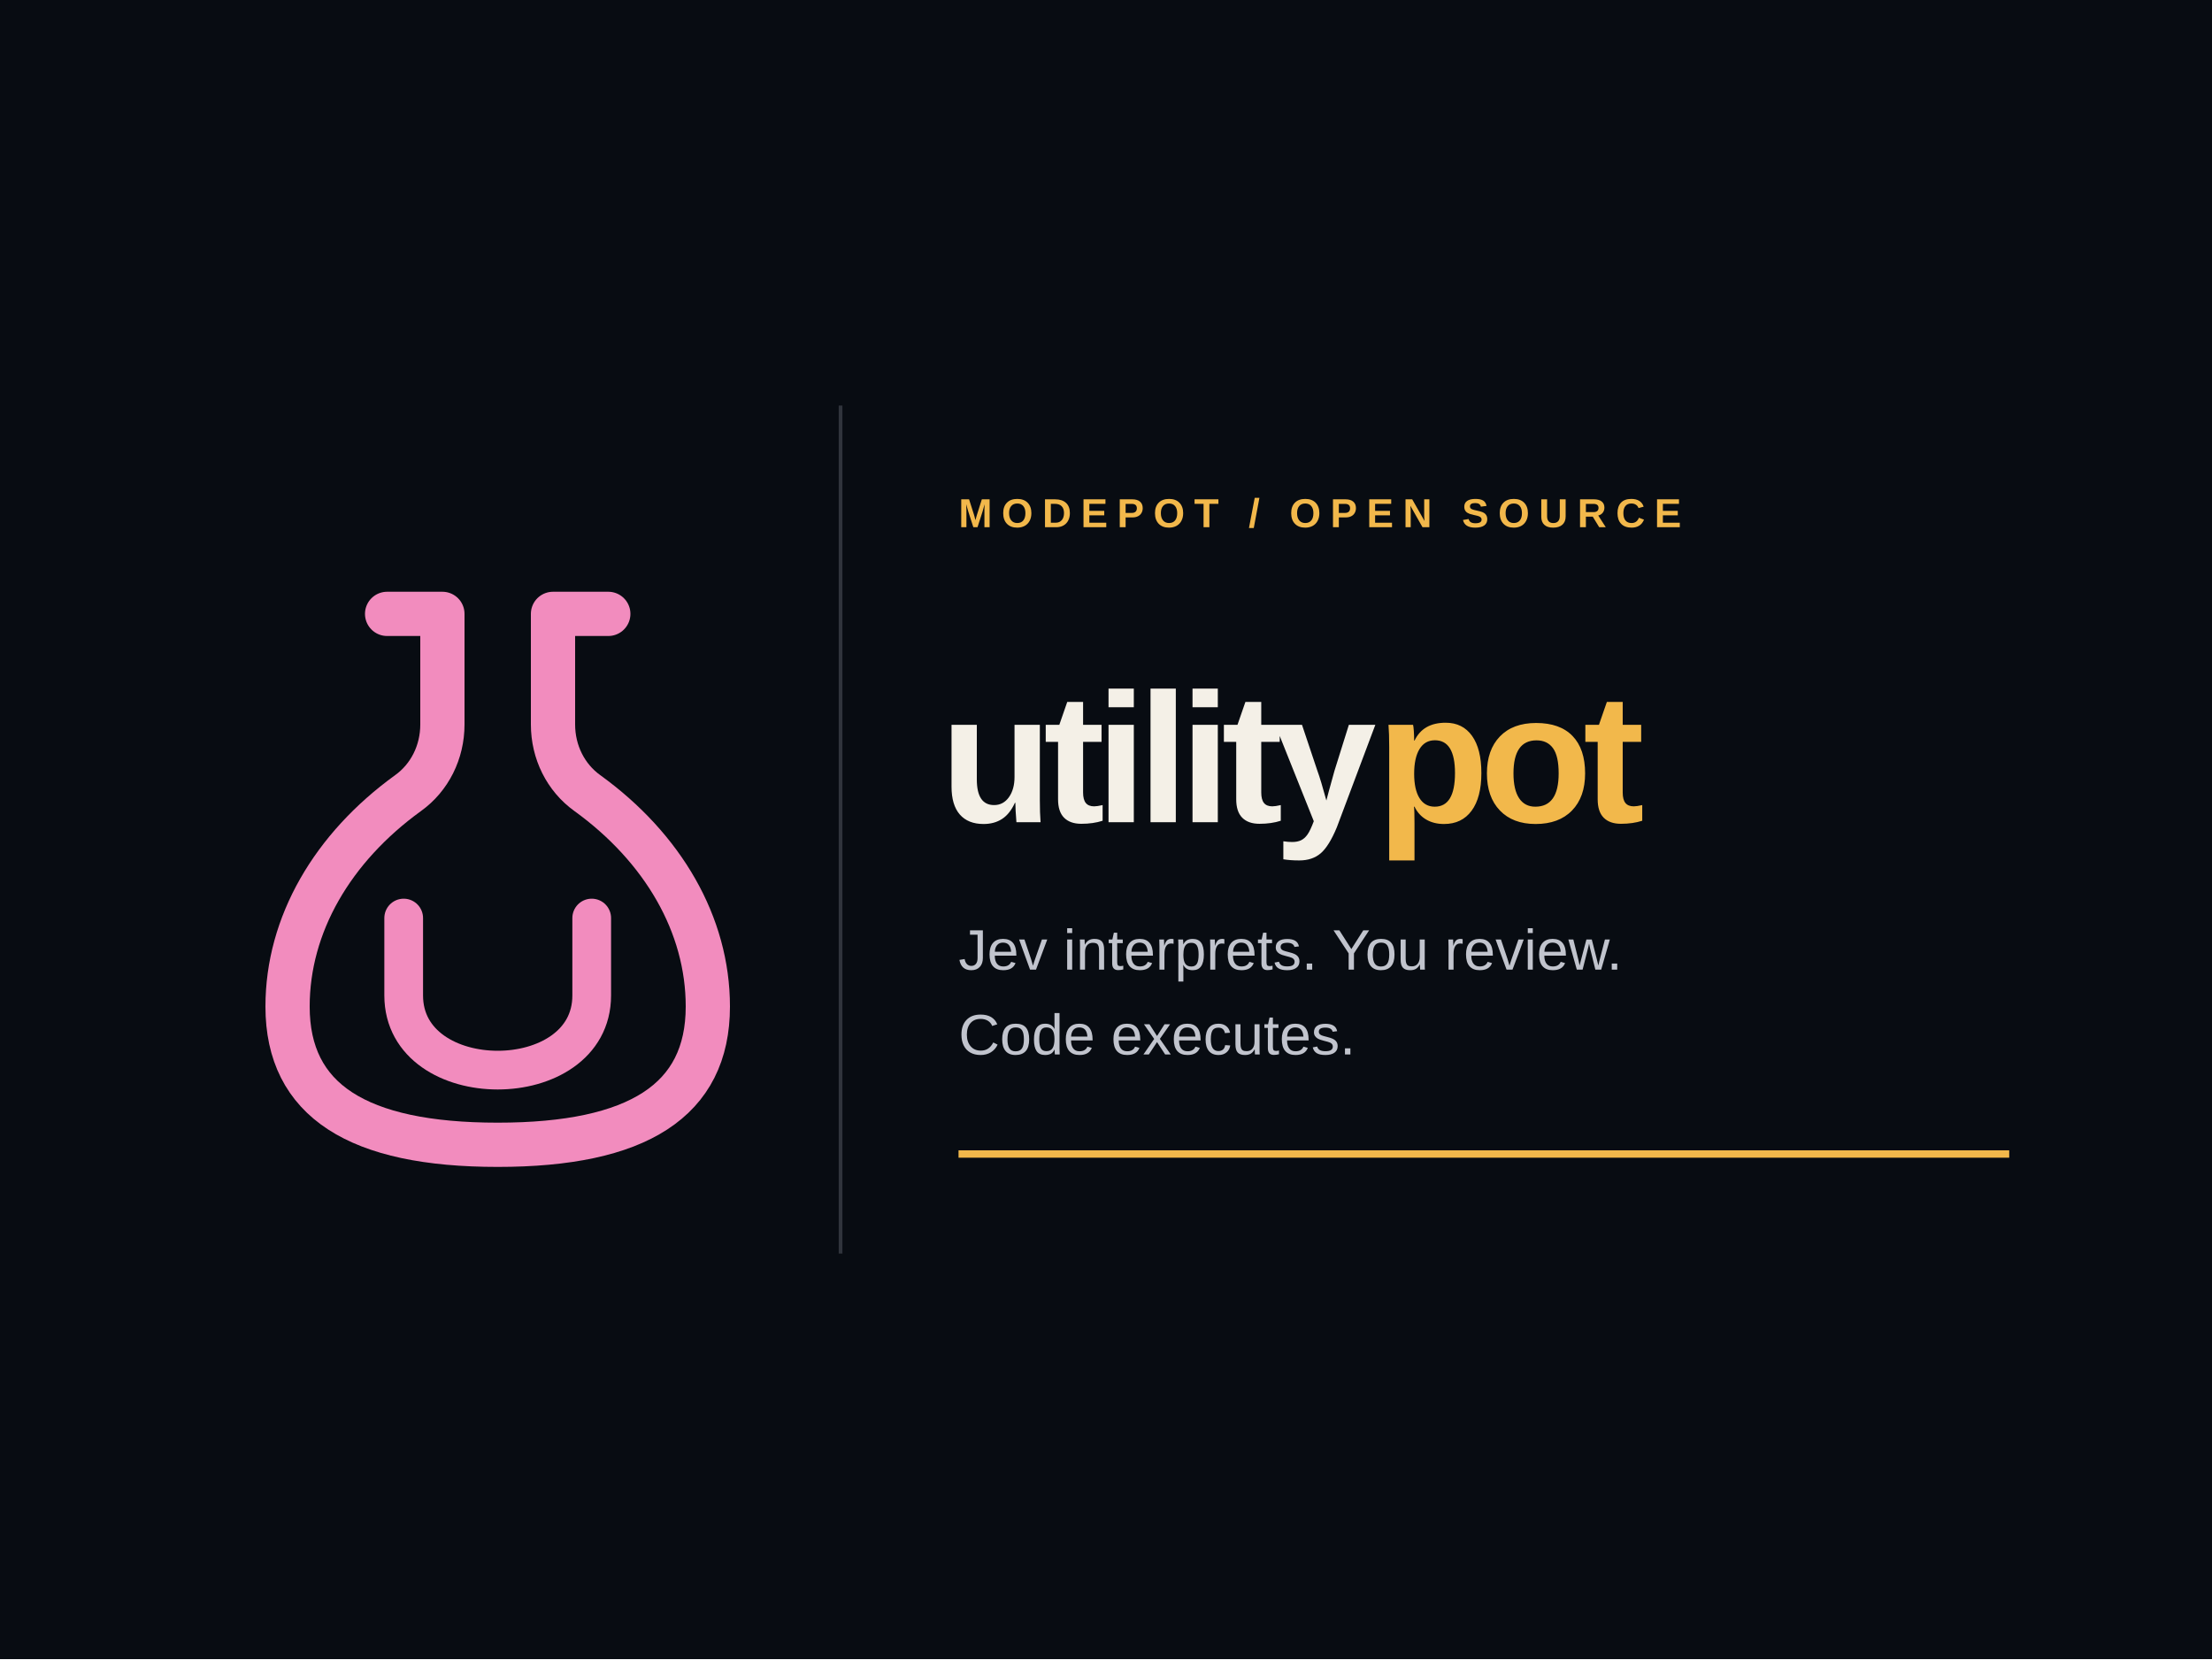
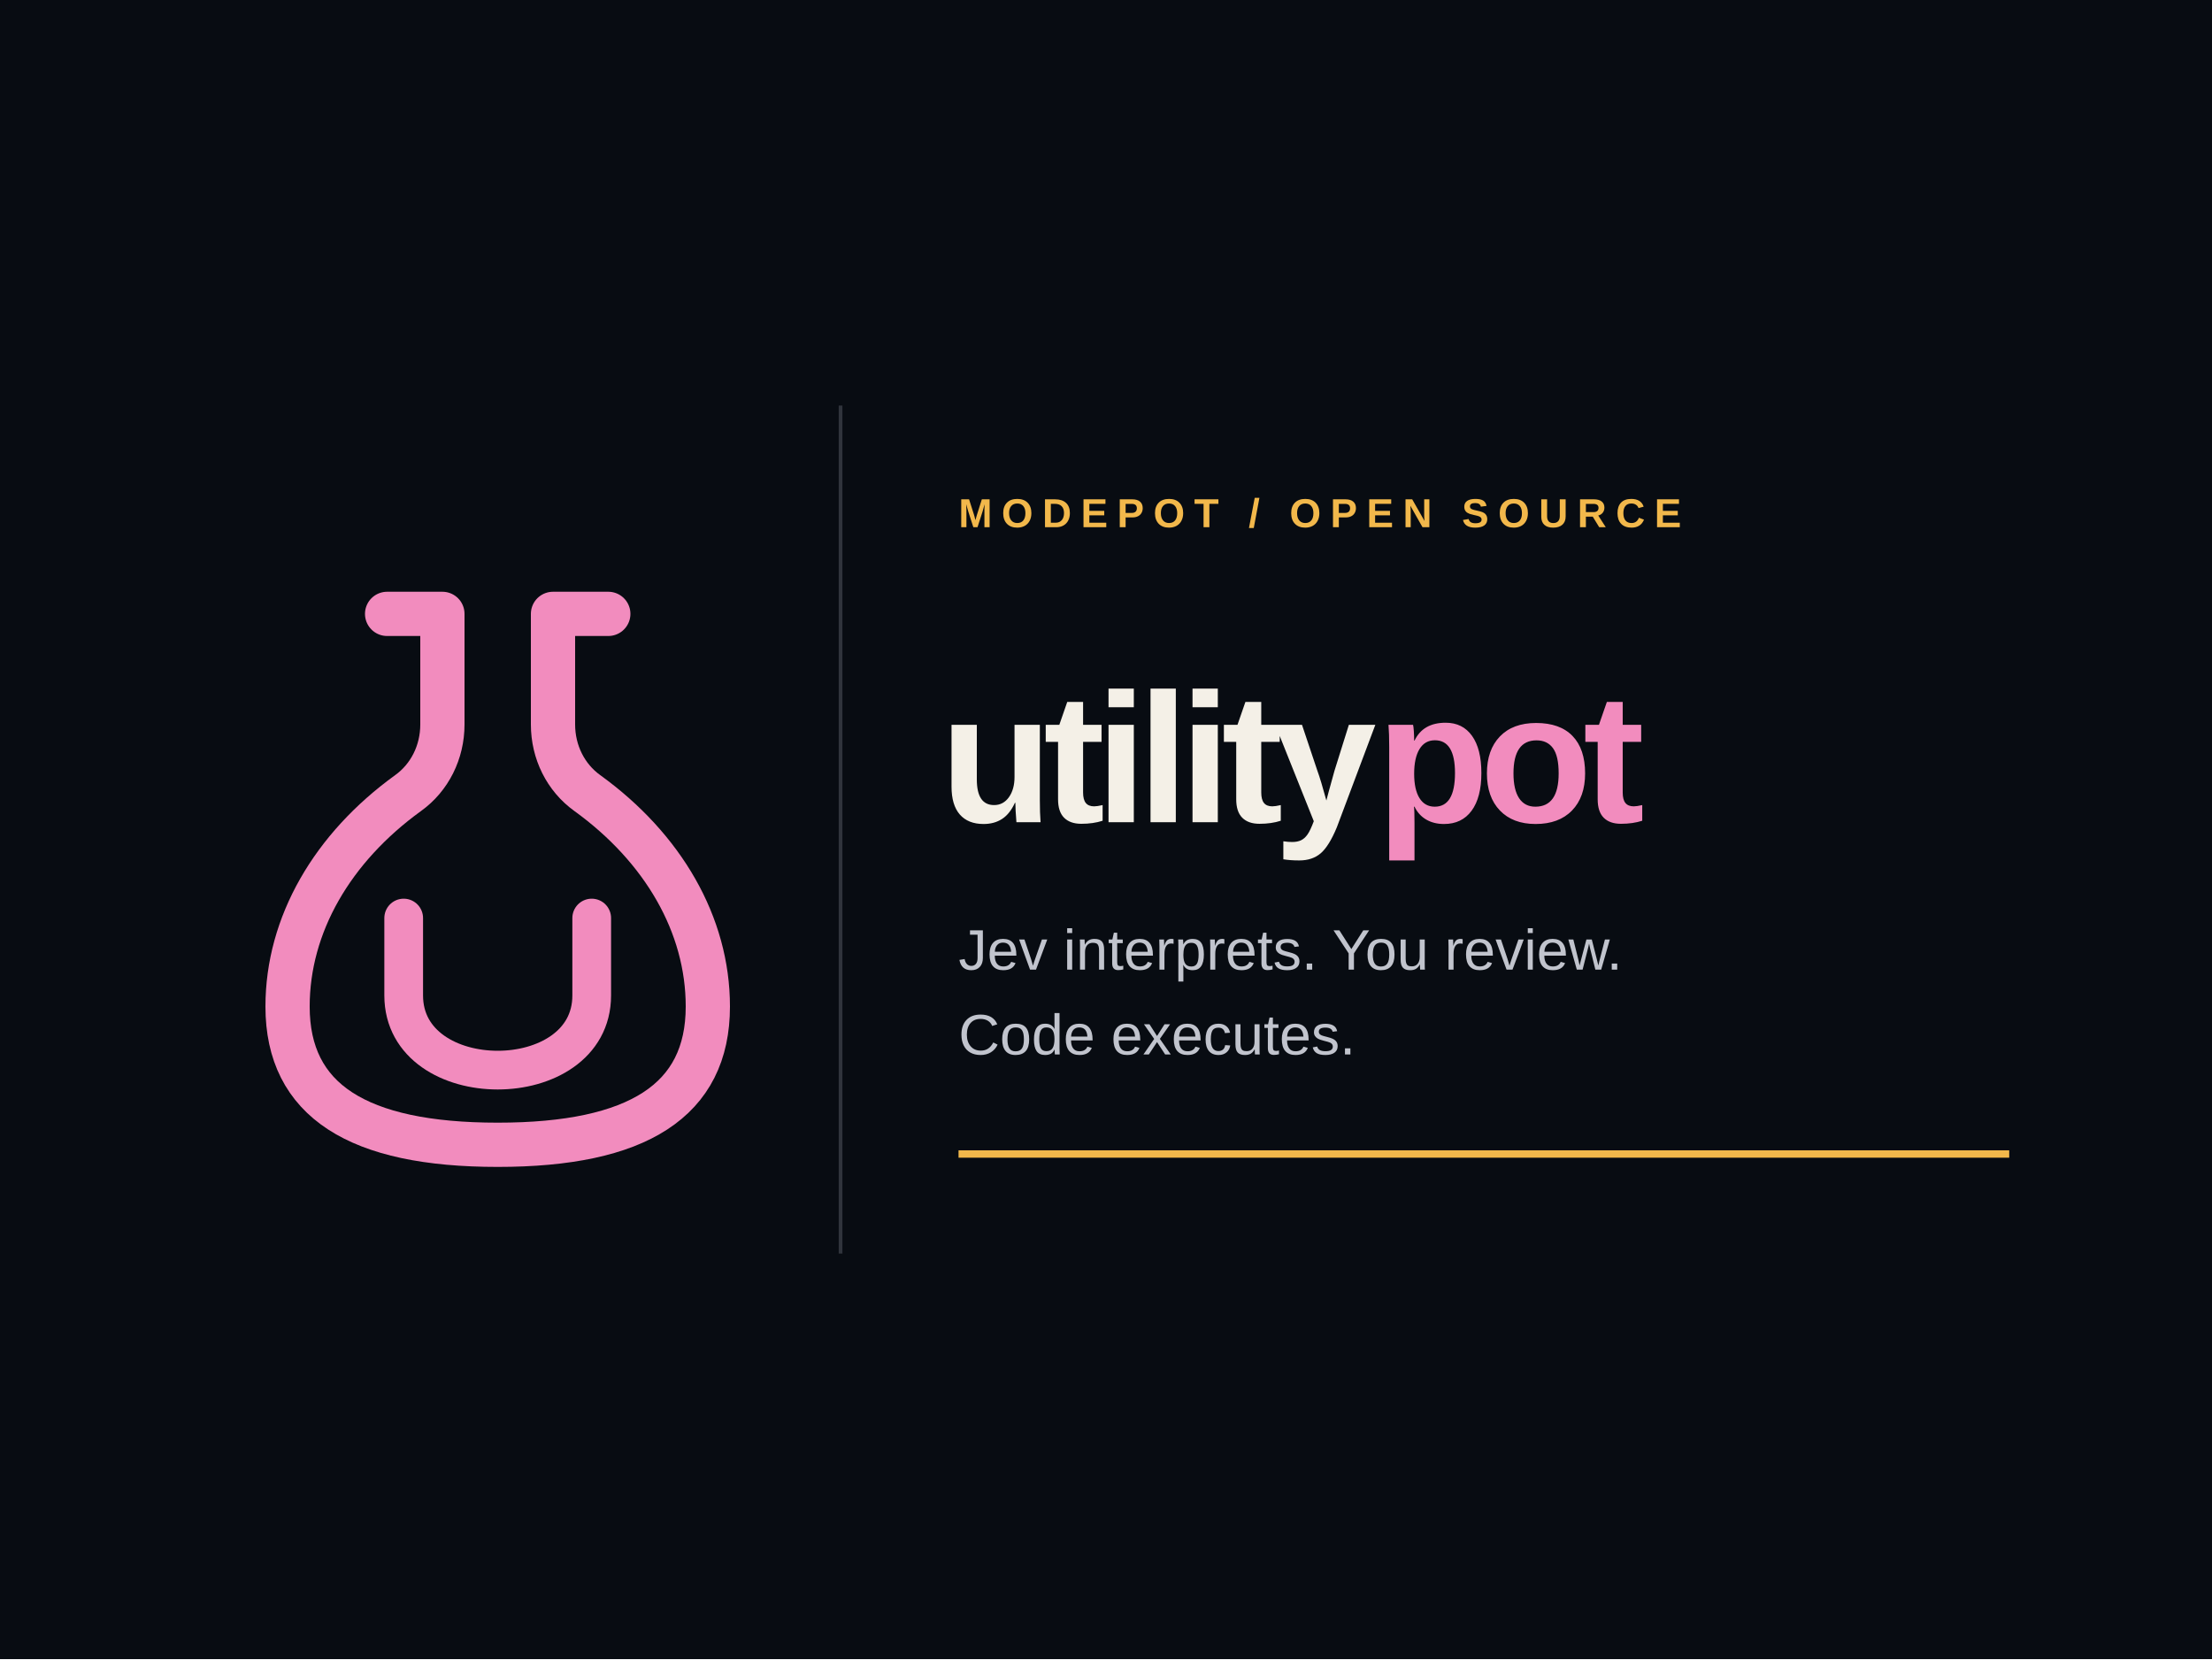
<svg xmlns="http://www.w3.org/2000/svg" width="1200" height="900" viewBox="0 0 1200 900" role="img" aria-labelledby="title desc">
  <rect width="1200" height="900" fill="#080C12" />
  <g transform="translate(78 267) scale(3)">
    <path d="M44 22h10v20c0 5-2.3 9.6-6.2 12.4C34.1 64.3 26 78.2 26 93c0 17 12.7 25 38 25s38-8 38-25c0-14.8-8.1-28.7-21.8-38.6C76.3 51.6 74 47 74 42V22h10" fill="none" stroke="#F28CBE" stroke-width="8" stroke-linecap="round" stroke-linejoin="round" />
    <path d="M47 77v14c0 18 34 18 34 0V77" fill="none" stroke="#F28CBE" stroke-width="7" stroke-linecap="round" stroke-linejoin="round" />
  </g>
  <path d="M456 220V680" stroke="#30343C" stroke-width="2" />
  <g font-family="Manrope, Arial, sans-serif">
    <text x="520" y="286" fill="#F2B84B" font-size="22" font-weight="700" letter-spacing="5">MODEPOT / OPEN SOURCE</text>
-     <text x="510" y="446" fill="#F4F0E7" font-size="100" font-weight="700" letter-spacing="-5">utility<tspan fill="#F2B84B">pot</tspan>
+     <text x="510" y="446" fill="#F4F0E7" font-size="100" font-weight="700" letter-spacing="-5">utility<tspan fill="#F28CBE">pot</tspan>
    </text>
    <text x="520" y="526" fill="#C1C4CD" font-size="31">Jev interprets. You review.</text>
    <text x="520" y="572" fill="#C1C4CD" font-size="31">Code executes.</text>
  </g>
  <path d="M520 626H1090" stroke="#F2B84B" stroke-width="4" />
</svg>
